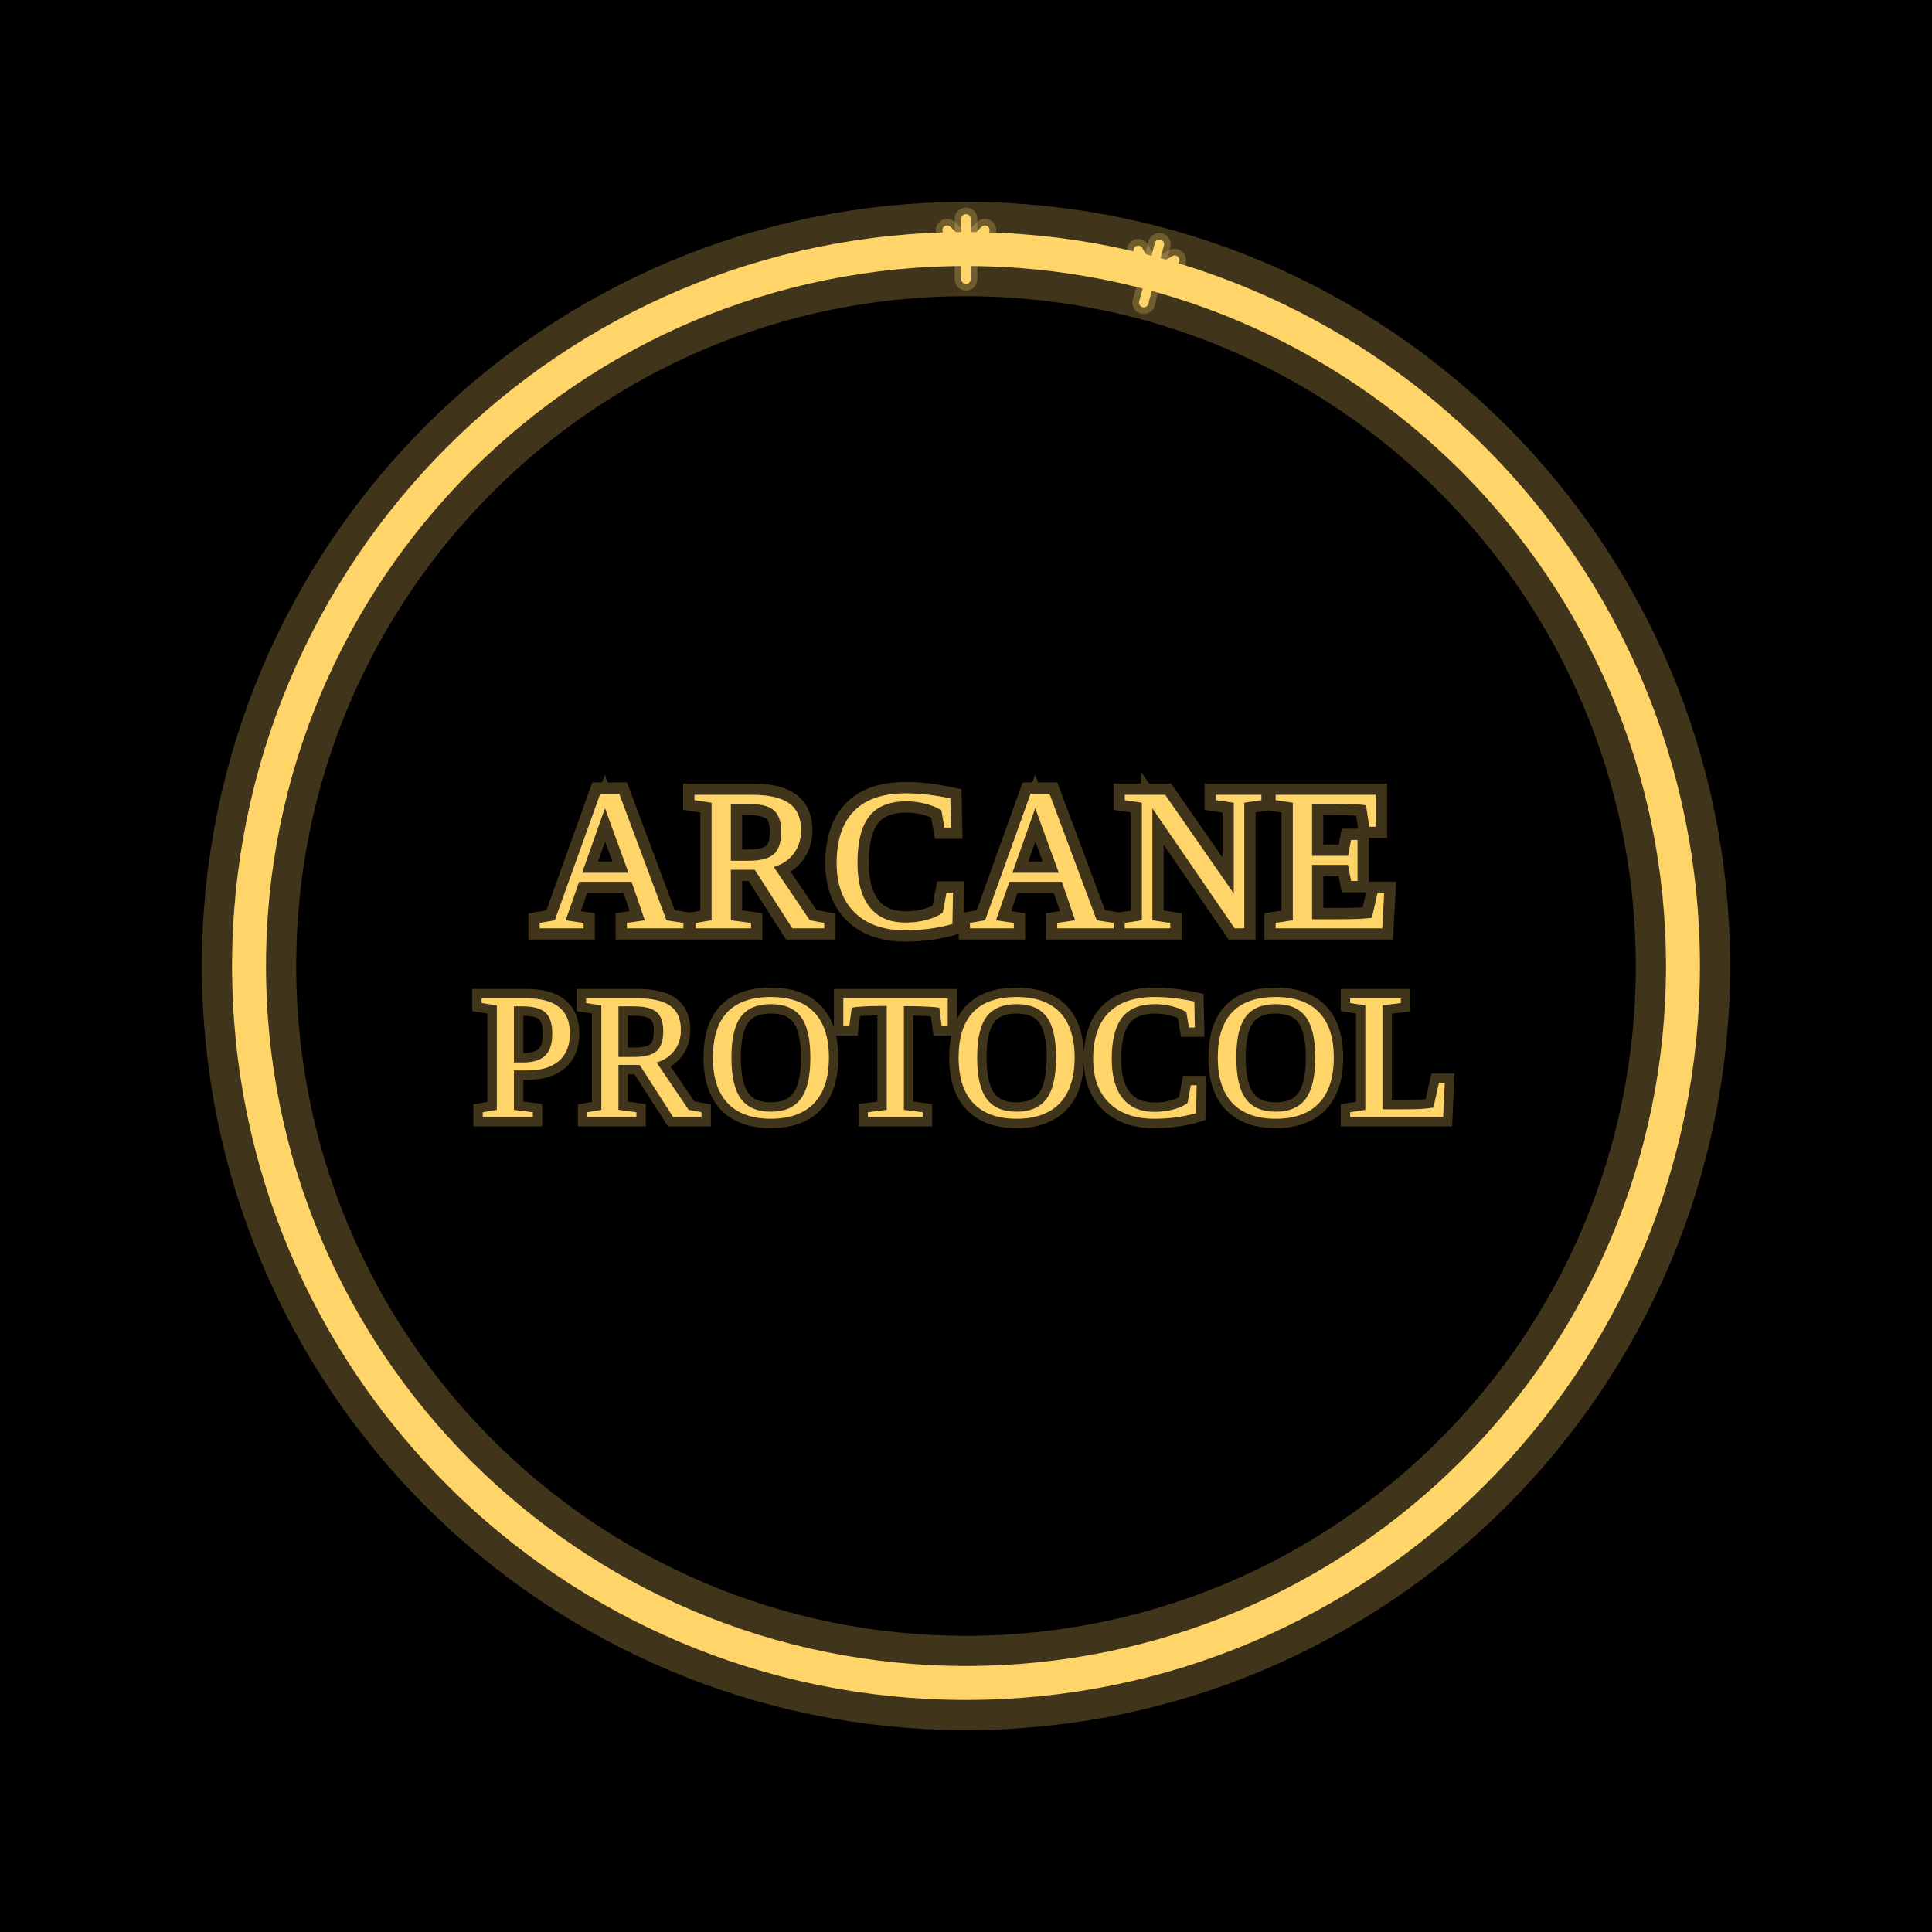
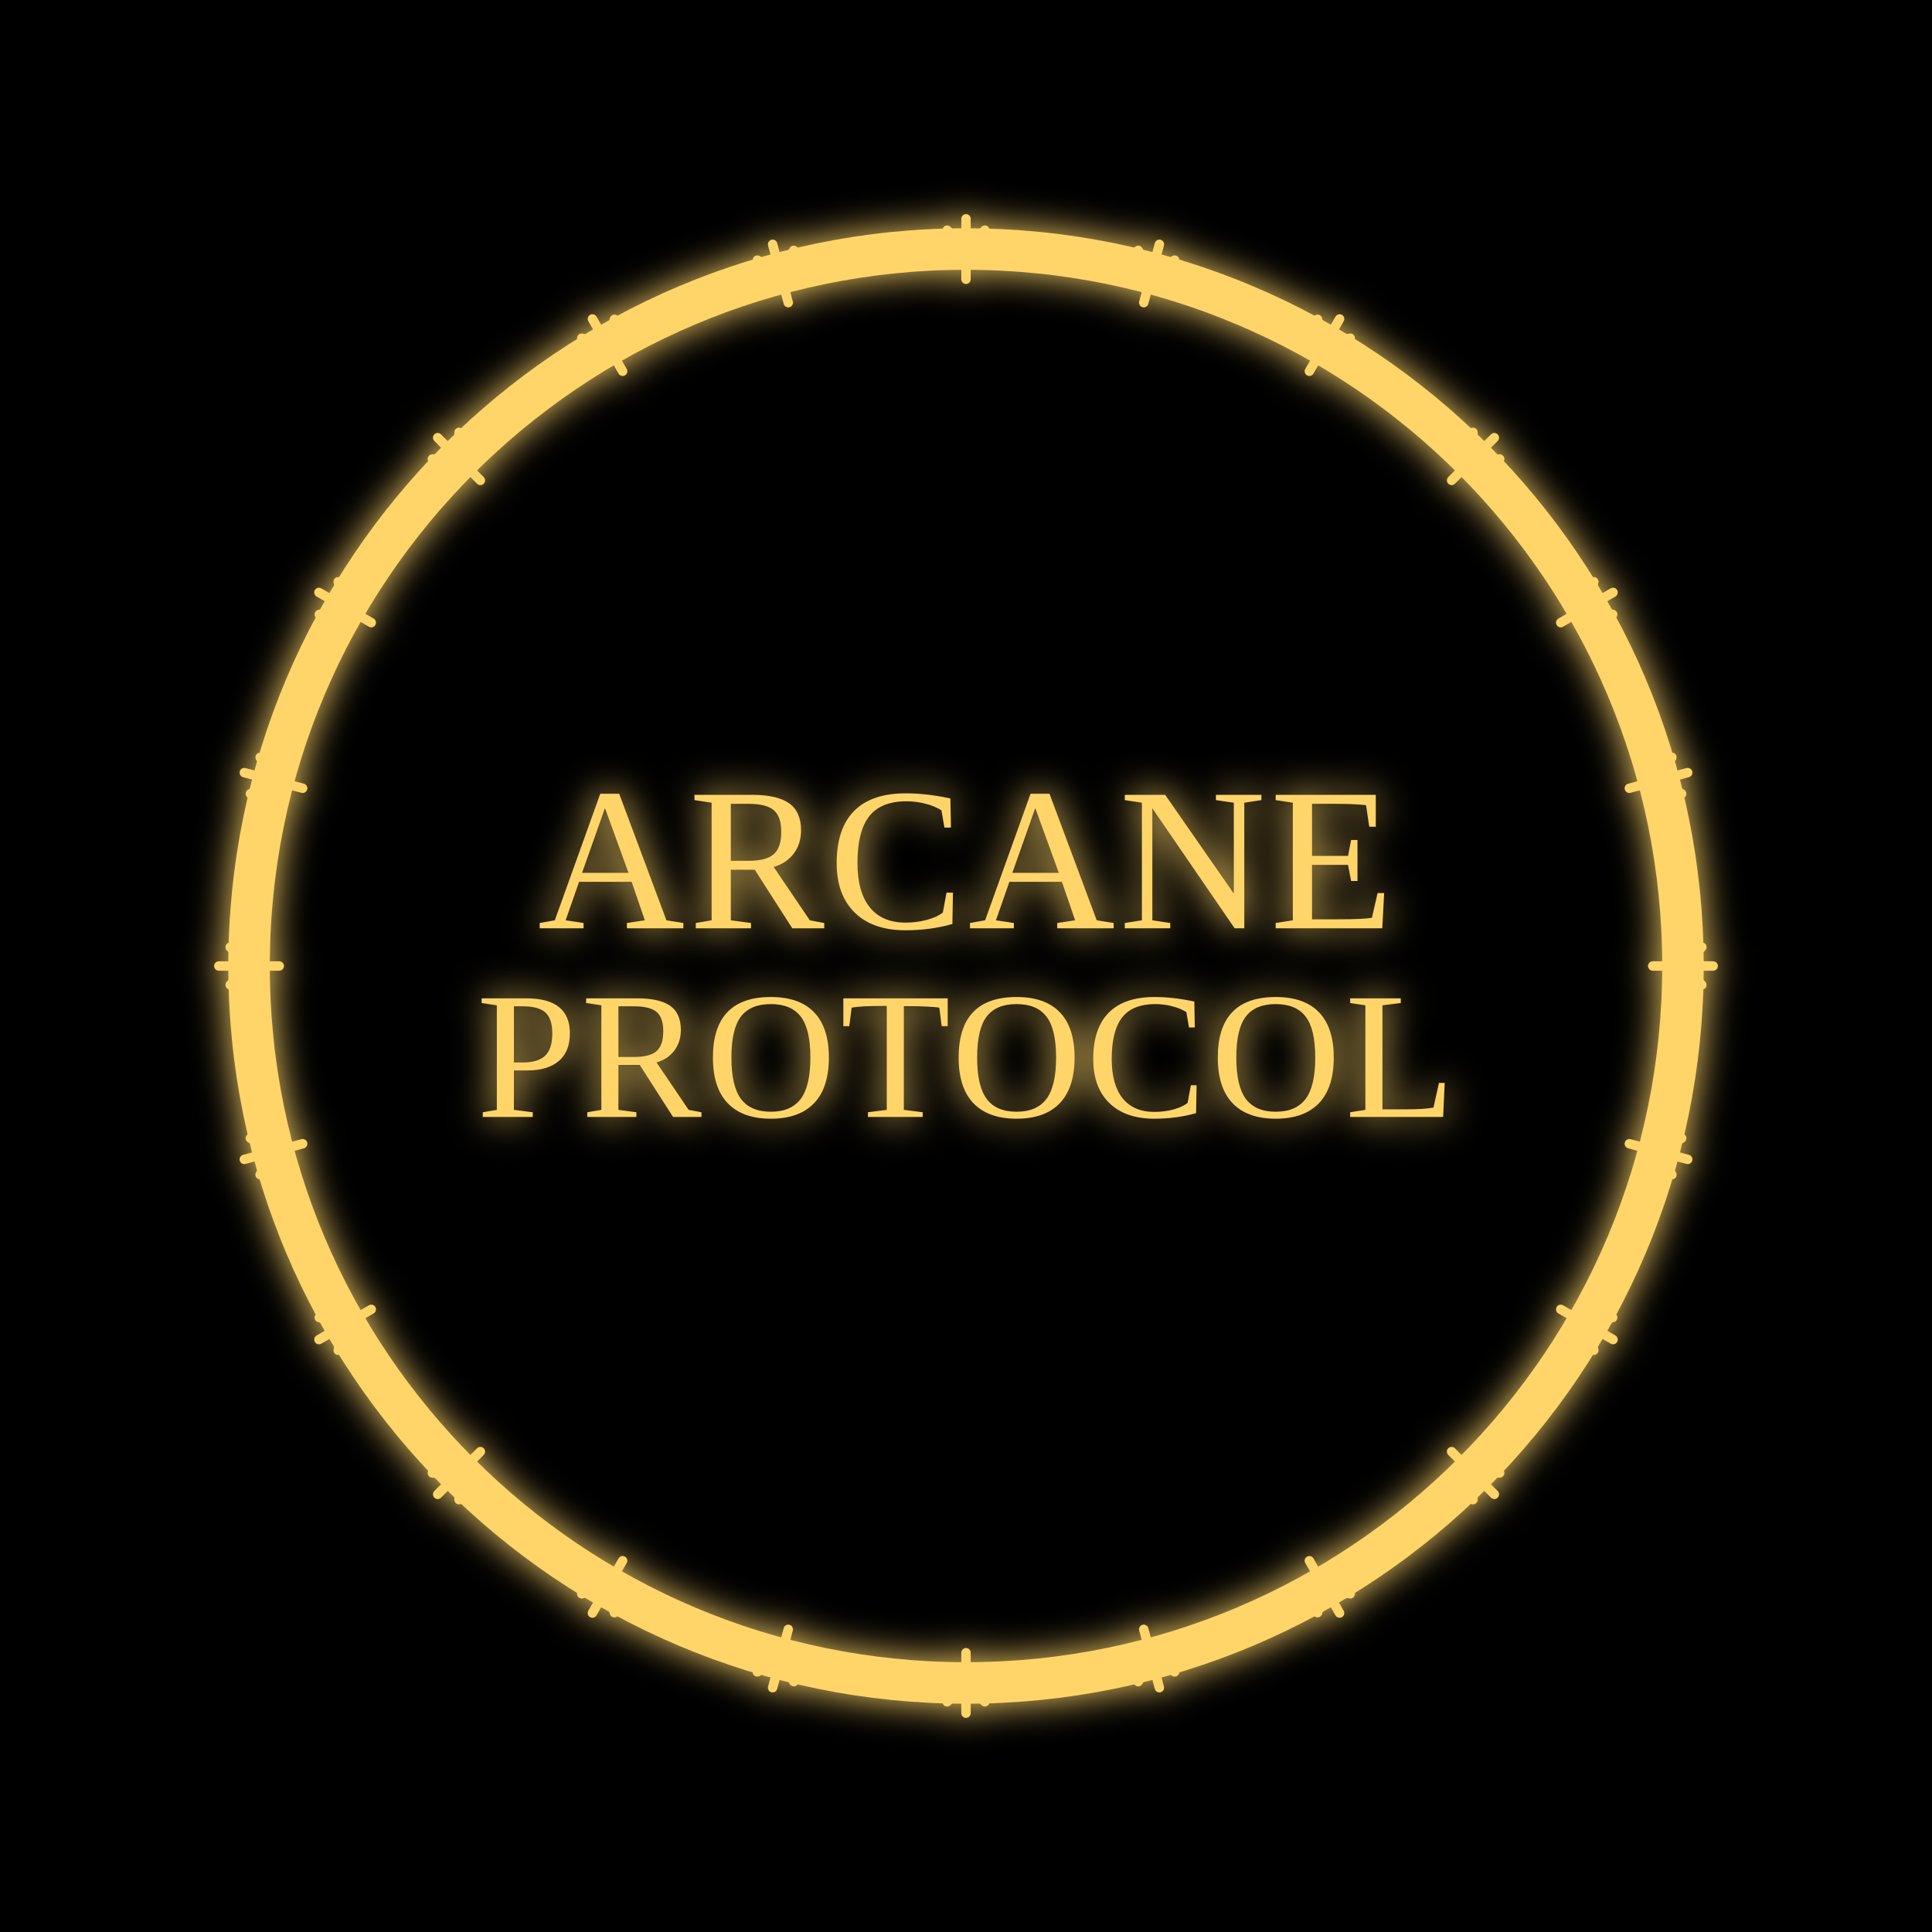
<svg xmlns="http://www.w3.org/2000/svg" width="1024" height="1024" viewBox="0 0 1024 1024">
  <defs>
+     <filter id="goldGlow" filterUnits="userSpaceOnUse" x="-200" y="-200" width="1424" height="1424" color-interpolation-filters="sRGB">
+       <feGaussianBlur in="SourceGraphic" stdDeviation="10" result="blur" />
+       <feMerge>
+         <feMergeNode in="blur" />
+         <feMergeNode in="SourceGraphic" />
+       </feMerge>
+     </filter>
    <style>
      .label { font-family: Cinzel, "Trajan Pro", "Times New Roman", serif; letter-spacing: 2px; }
    </style>
  </defs>
  <rect width="1024" height="1024" fill="#000" />
-   <circle cx="512" cy="512" r="380" fill="none" stroke="#FFD56A" stroke-opacity="0.25" stroke-width="50" />
-   <circle cx="512" cy="512" r="380" fill="none" stroke="#FFD56A" stroke-width="18" />
-   <g stroke="#FFD56A" stroke-linecap="round" fill="none">
-     <g stroke-opacity="0.25" stroke-width="12">
-       <g transform="translate(512,512)">
-         <g transform="rotate(0) translate(0,-380)">
-           <path d="M0,-16 L0,16" />
-           <path d="M0,0 L10,-10" />
-           <path d="M0,0 L-10,-10" />
-         </g>
-         <g transform="rotate(15) translate(0,-380)">
-           <path d="M0,-16 L0,16" />
-           <path d="M0,0 L10,-10" />
-           <path d="M0,0 L-10,-10" />
-         </g>
+   <g id="logo" filter="url(#goldGlow)">
+     <circle cx="512" cy="512" r="380" fill="none" stroke="#FFD56A" stroke-width="22" />
+     <g stroke="#FFD56A" stroke-width="5" stroke-linecap="round" fill="none">
+       <g transform="translate(512,512) rotate(0) translate(0,-380)">
+         <path d="M0,-16 L0,16" />
+         <path d="M0,0 L10,-10" />
+         <path d="M0,0 L-10,-10" />
+       </g>
+       <g transform="translate(512,512) rotate(15) translate(0,-380)">
+         <path d="M0,-16 L0,16" />
+         <path d="M0,0 L10,-10" />
+         <path d="M0,0 L-10,-10" />
+       </g>
+       <g transform="translate(512,512) rotate(30) translate(0,-380)">
+         <path d="M0,-16 L0,16" />
+         <path d="M0,0 L10,-10" />
+         <path d="M0,0 L-10,-10" />
+       </g>
+       <g transform="translate(512,512) rotate(45) translate(0,-380)">
+         <path d="M0,-16 L0,16" />
+         <path d="M0,0 L10,-10" />
+         <path d="M0,0 L-10,-10" />
+       </g>
+       <g transform="translate(512,512) rotate(60) translate(0,-380)">
+         <path d="M0,-16 L0,16" />
+         <path d="M0,0 L10,-10" />
+         <path d="M0,0 L-10,-10" />
+       </g>
+       <g transform="translate(512,512) rotate(75) translate(0,-380)">
+         <path d="M0,-16 L0,16" />
+         <path d="M0,0 L10,-10" />
+         <path d="M0,0 L-10,-10" />
+       </g>
+       <g transform="translate(512,512) rotate(90) translate(0,-380)">
+         <path d="M0,-16 L0,16" />
+         <path d="M0,0 L10,-10" />
+         <path d="M0,0 L-10,-10" />
+       </g>
+       <g transform="translate(512,512) rotate(105) translate(0,-380)">
+         <path d="M0,-16 L0,16" />
+         <path d="M0,0 L10,-10" />
+         <path d="M0,0 L-10,-10" />
+       </g>
+       <g transform="translate(512,512) rotate(120) translate(0,-380)">
+         <path d="M0,-16 L0,16" />
+         <path d="M0,0 L10,-10" />
+         <path d="M0,0 L-10,-10" />
+       </g>
+       <g transform="translate(512,512) rotate(135) translate(0,-380)">
+         <path d="M0,-16 L0,16" />
+         <path d="M0,0 L10,-10" />
+         <path d="M0,0 L-10,-10" />
+       </g>
+       <g transform="translate(512,512) rotate(150) translate(0,-380)">
+         <path d="M0,-16 L0,16" />
+         <path d="M0,0 L10,-10" />
+         <path d="M0,0 L-10,-10" />
+       </g>
+       <g transform="translate(512,512) rotate(165) translate(0,-380)">
+         <path d="M0,-16 L0,16" />
+         <path d="M0,0 L10,-10" />
+         <path d="M0,0 L-10,-10" />
+       </g>
+       <g transform="translate(512,512) rotate(180) translate(0,-380)">
+         <path d="M0,-16 L0,16" />
+         <path d="M0,0 L10,-10" />
+         <path d="M0,0 L-10,-10" />
+       </g>
+       <g transform="translate(512,512) rotate(195) translate(0,-380)">
+         <path d="M0,-16 L0,16" />
+         <path d="M0,0 L10,-10" />
+         <path d="M0,0 L-10,-10" />
+       </g>
+       <g transform="translate(512,512) rotate(210) translate(0,-380)">
+         <path d="M0,-16 L0,16" />
+         <path d="M0,0 L10,-10" />
+         <path d="M0,0 L-10,-10" />
+       </g>
+       <g transform="translate(512,512) rotate(225) translate(0,-380)">
+         <path d="M0,-16 L0,16" />
+         <path d="M0,0 L10,-10" />
+         <path d="M0,0 L-10,-10" />
+       </g>
+       <g transform="translate(512,512) rotate(240) translate(0,-380)">
+         <path d="M0,-16 L0,16" />
+         <path d="M0,0 L10,-10" />
+         <path d="M0,0 L-10,-10" />
+       </g>
+       <g transform="translate(512,512) rotate(255) translate(0,-380)">
+         <path d="M0,-16 L0,16" />
+         <path d="M0,0 L10,-10" />
+         <path d="M0,0 L-10,-10" />
+       </g>
+       <g transform="translate(512,512) rotate(270) translate(0,-380)">
+         <path d="M0,-16 L0,16" />
+         <path d="M0,0 L10,-10" />
+         <path d="M0,0 L-10,-10" />
+       </g>
+       <g transform="translate(512,512) rotate(285) translate(0,-380)">
+         <path d="M0,-16 L0,16" />
+         <path d="M0,0 L10,-10" />
+         <path d="M0,0 L-10,-10" />
+       </g>
+       <g transform="translate(512,512) rotate(300) translate(0,-380)">
+         <path d="M0,-16 L0,16" />
+         <path d="M0,0 L10,-10" />
+         <path d="M0,0 L-10,-10" />
+       </g>
+       <g transform="translate(512,512) rotate(315) translate(0,-380)">
+         <path d="M0,-16 L0,16" />
+         <path d="M0,0 L10,-10" />
+         <path d="M0,0 L-10,-10" />
+       </g>
+       <g transform="translate(512,512) rotate(330) translate(0,-380)">
+         <path d="M0,-16 L0,16" />
+         <path d="M0,0 L10,-10" />
+         <path d="M0,0 L-10,-10" />
+       </g>
+       <g transform="translate(512,512) rotate(345) translate(0,-380)">
+         <path d="M0,-16 L0,16" />
+         <path d="M0,0 L10,-10" />
+         <path d="M0,0 L-10,-10" />
      </g>
    </g>
-     <g stroke-width="5">
-       <g transform="translate(512,512)">
-         <g transform="rotate(0) translate(0,-380)">
-           <path d="M0,-16 L0,16" />
-           <path d="M0,0 L10,-10" />
-           <path d="M0,0 L-10,-10" />
-         </g>
-         <g transform="rotate(15) translate(0,-380)">
-           <path d="M0,-16 L0,16" />
-           <path d="M0,0 L10,-10" />
-           <path d="M0,0 L-10,-10" />
-         </g>
-       </g>
+     <g text-anchor="middle" class="label" fill="#FFD56A">
+       <text x="512" y="492" font-size="108">ARCANE</text>
+       <text x="512" y="592" font-size="96">PROTOCOL</text>
    </g>
  </g>
-   <g text-anchor="middle" class="label">
-     <text x="512" y="492" font-size="108" fill="#FFD56A" fill-opacity="0.25" stroke="#FFD56A" stroke-opacity="0.25" stroke-width="12">ARCANE</text>
-     <text x="512" y="592" font-size="96" fill="#FFD56A" fill-opacity="0.25" stroke="#FFD56A" stroke-opacity="0.25" stroke-width="10">PROTOCOL</text>
-     <text x="512" y="492" font-size="108" fill="#FFD56A">ARCANE</text>
-     <text x="512" y="592" font-size="96" fill="#FFD56A">PROTOCOL</text>
-   </g>
</svg>
